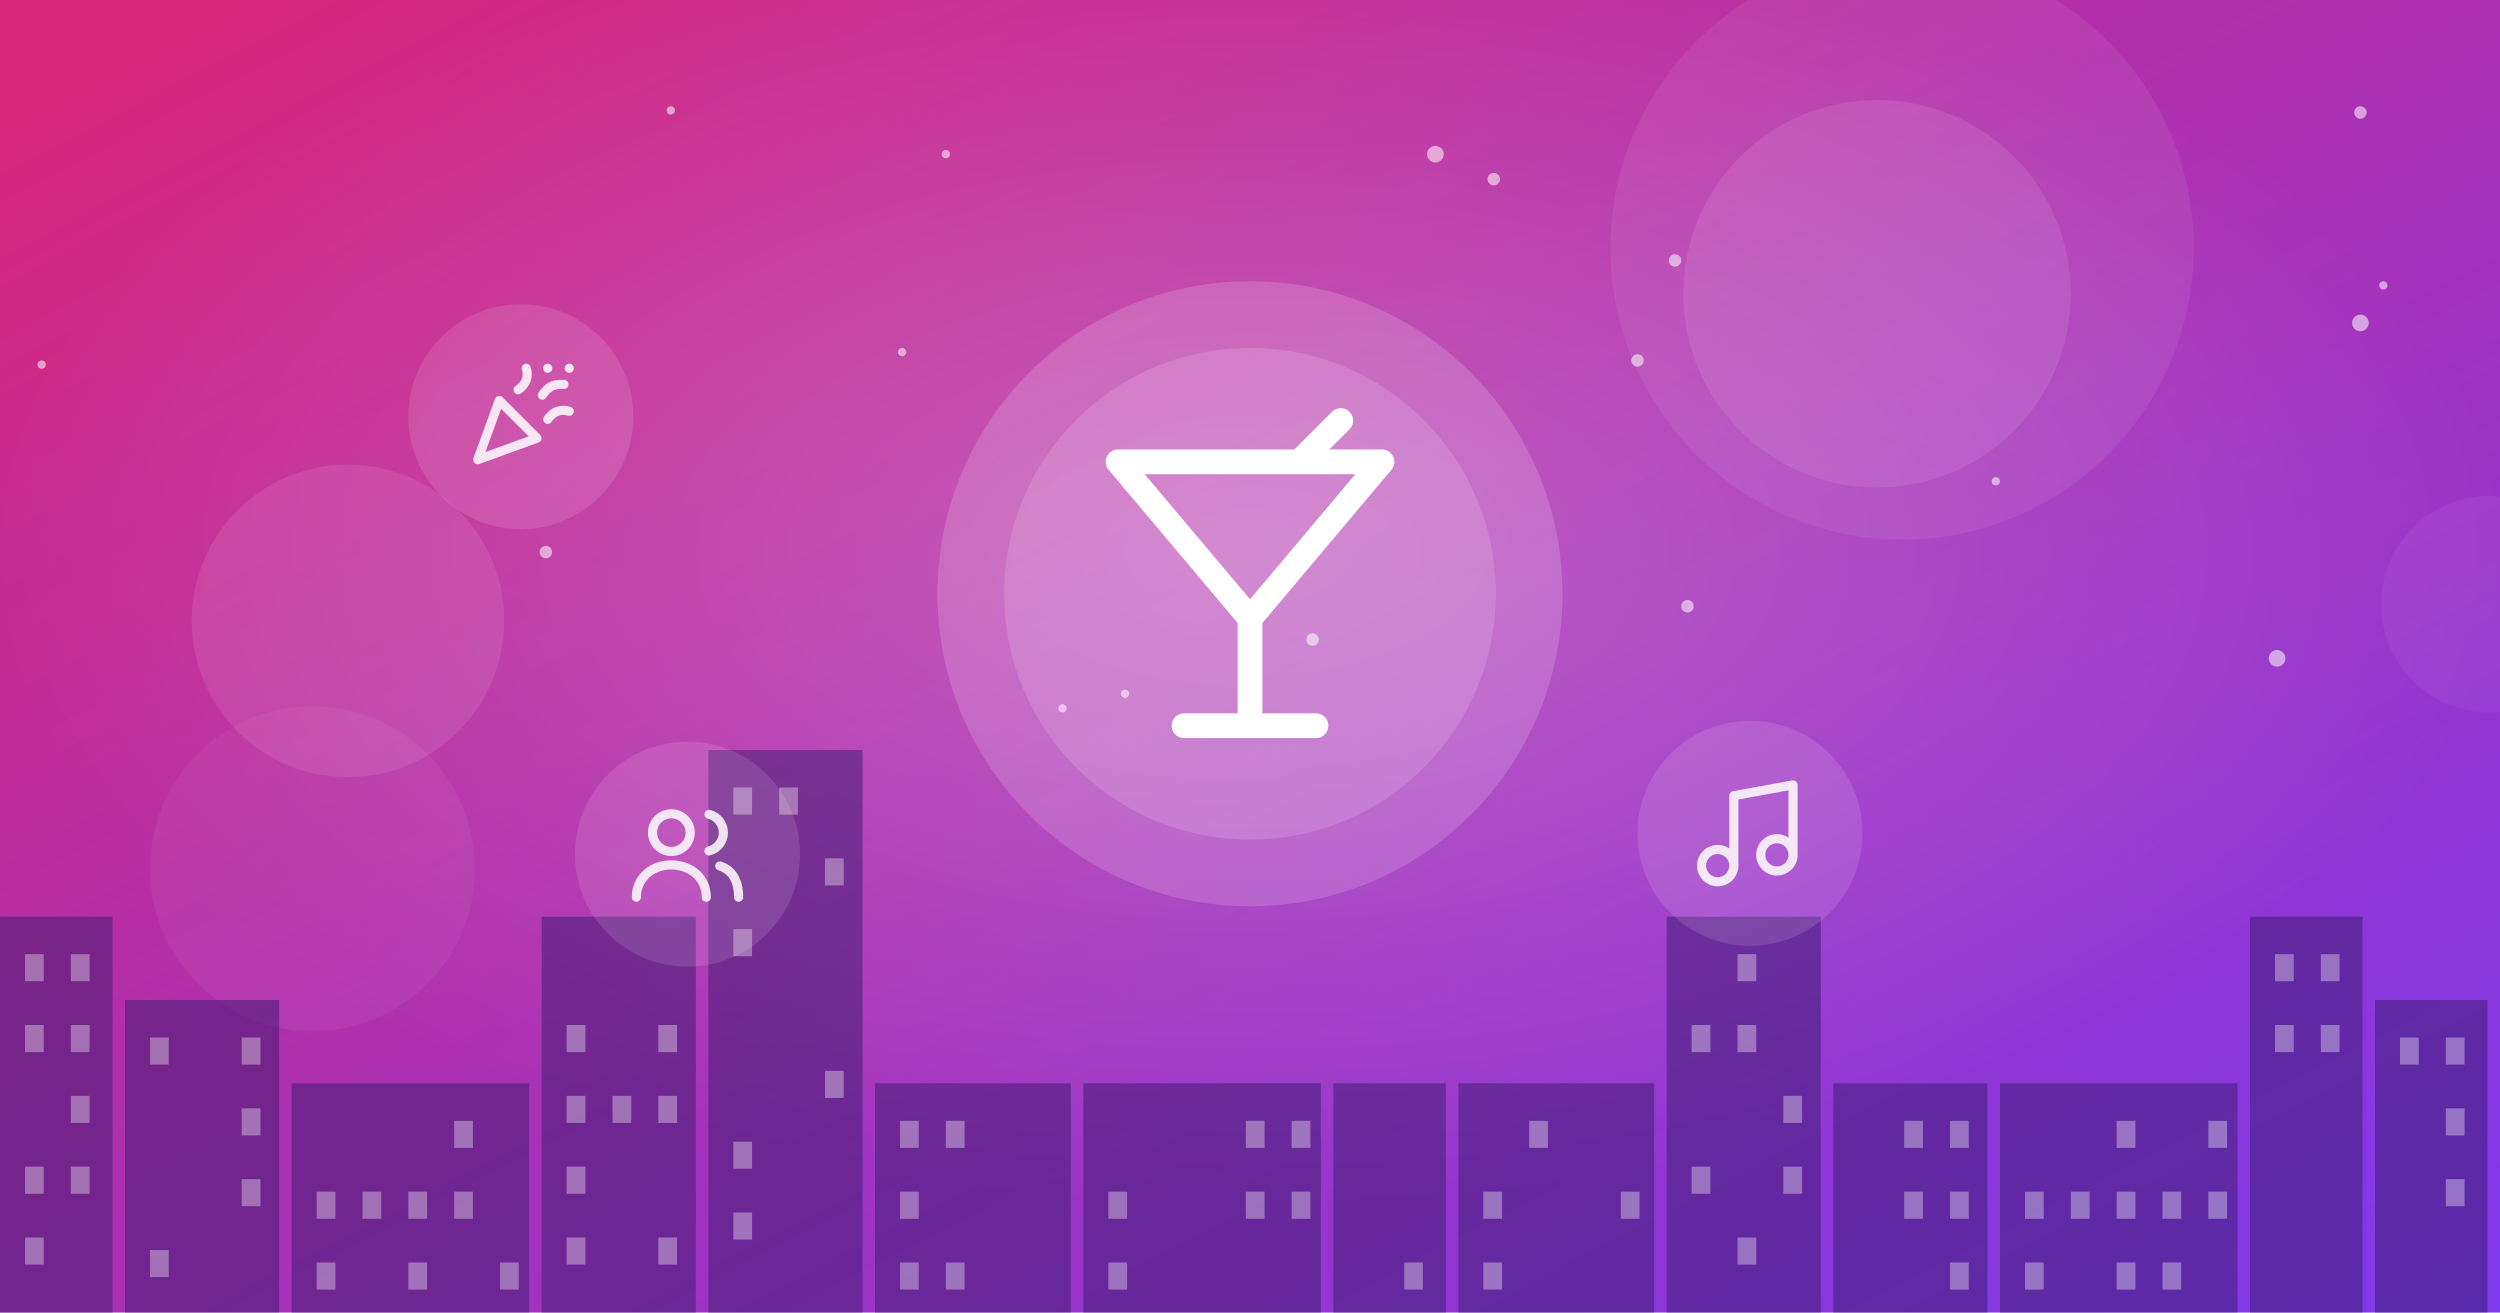
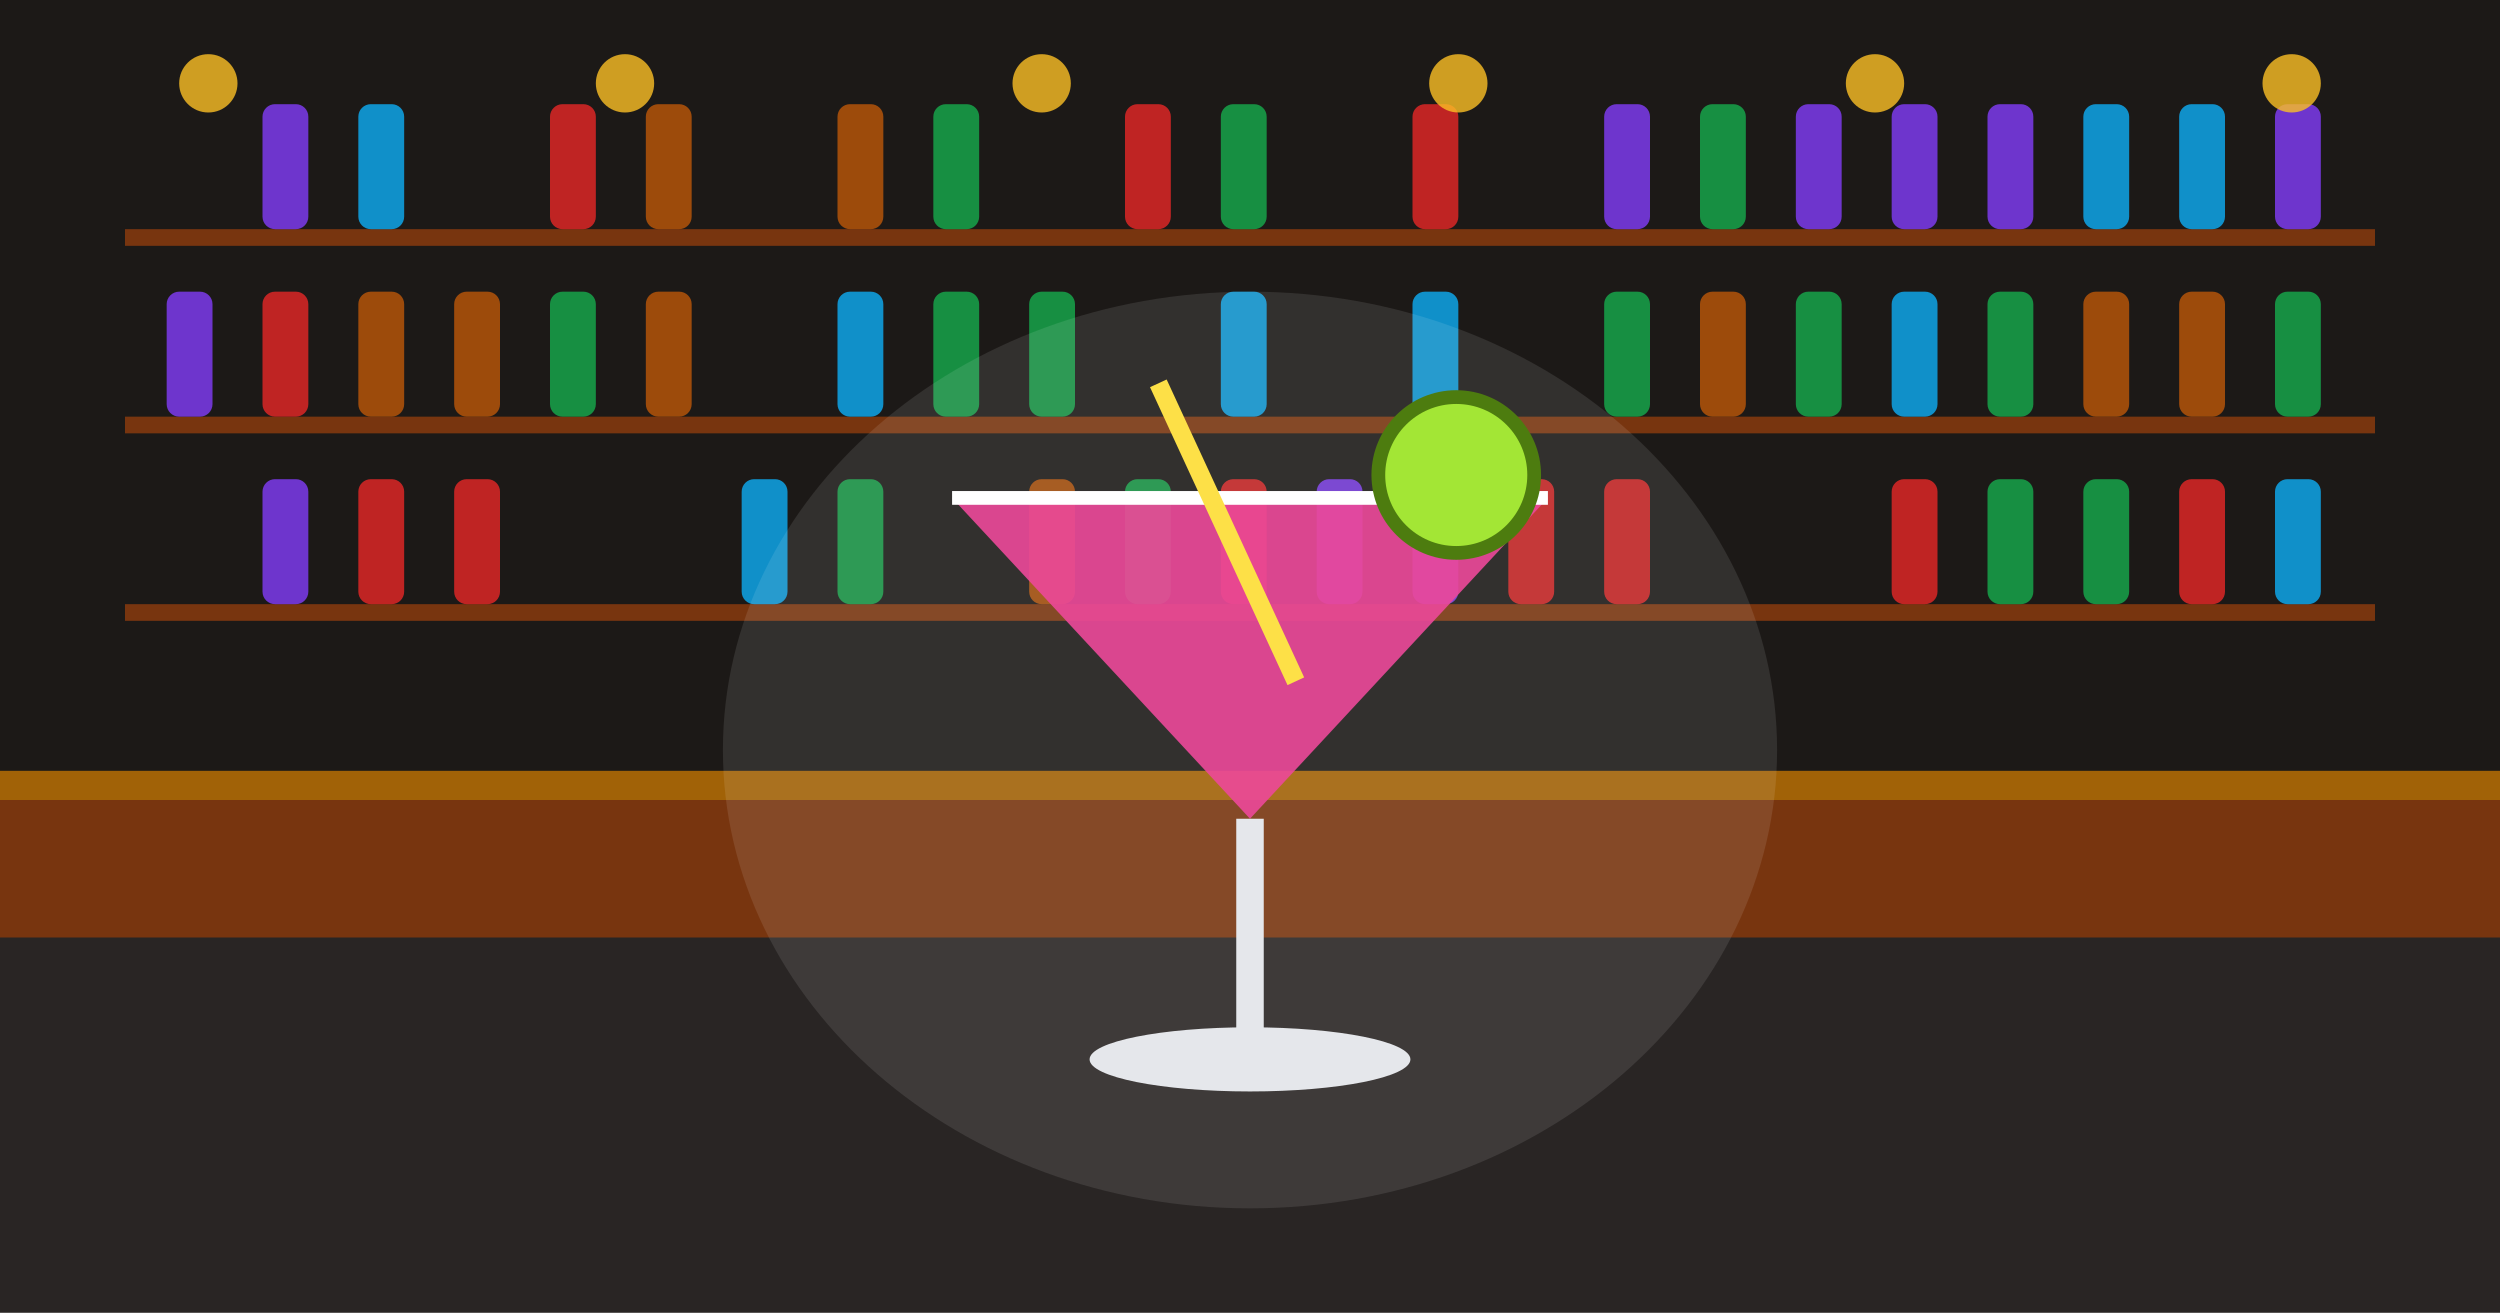
<svg xmlns="http://www.w3.org/2000/svg" viewBox="0 0 1200 630" width="1200" height="630">
-   <defs>
-     <linearGradient id="g" x1="0" y1="0" x2="1" y2="1">
-       <stop offset="0" stop-color="#db2777" />
-       <stop offset="1" stop-color="#7c3aed" />
-     </linearGradient>
-     <radialGradient id="l" cx=".5" cy=".42" r=".5">
-       <stop offset="0" stop-color="#fff" stop-opacity=".22" />
-       <stop offset="1" stop-color="#fff" stop-opacity="0" />
-     </radialGradient>
-   </defs>
-   <rect width="1200" height="630" fill="url(#g)" />
-   <circle cx="167" cy="298" r="75" fill="#fff" opacity="0.09" />
-   <circle cx="901" cy="141" r="93" fill="#fff" opacity="0.09" />
-   <circle cx="1195" cy="290" r="52" fill="#fff" opacity="0.05" />
-   <circle cx="913" cy="119" r="140" fill="#fff" opacity="0.07" />
-   <circle cx="150" cy="417" r="78" fill="#fff" opacity="0.05" />
-   <rect width="1200" height="630" fill="url(#l)" />
-   <rect x="0" y="440" width="54" height="190" fill="#381a6b" opacity=".5" />
-   <rect x="12" y="458" width="9" height="13" fill="#fff" opacity=".35" />
-   <rect x="34" y="458" width="9" height="13" fill="#fff" opacity=".35" />
-   <rect x="12" y="492" width="9" height="13" fill="#fff" opacity=".35" />
-   <rect x="34" y="492" width="9" height="13" fill="#fff" opacity=".35" />
-   <rect x="34" y="526" width="9" height="13" fill="#fff" opacity=".35" />
-   <rect x="12" y="560" width="9" height="13" fill="#fff" opacity=".35" />
-   <rect x="34" y="560" width="9" height="13" fill="#fff" opacity=".35" />
-   <rect x="12" y="594" width="9" height="13" fill="#fff" opacity=".35" />
-   <rect x="60" y="480" width="74" height="150" fill="#381a6b" opacity=".5" />
-   <rect x="72" y="498" width="9" height="13" fill="#fff" opacity=".35" />
-   <rect x="116" y="498" width="9" height="13" fill="#fff" opacity=".35" />
-   <rect x="116" y="532" width="9" height="13" fill="#fff" opacity=".35" />
-   <rect x="116" y="566" width="9" height="13" fill="#fff" opacity=".35" />
-   <rect x="72" y="600" width="9" height="13" fill="#fff" opacity=".35" />
-   <rect x="140" y="520" width="114" height="110" fill="#381a6b" opacity=".5" />
-   <rect x="218" y="538" width="9" height="13" fill="#fff" opacity=".35" />
-   <rect x="152" y="572" width="9" height="13" fill="#fff" opacity=".35" />
-   <rect x="174" y="572" width="9" height="13" fill="#fff" opacity=".35" />
-   <rect x="196" y="572" width="9" height="13" fill="#fff" opacity=".35" />
-   <rect x="218" y="572" width="9" height="13" fill="#fff" opacity=".35" />
-   <rect x="152" y="606" width="9" height="13" fill="#fff" opacity=".35" />
-   <rect x="196" y="606" width="9" height="13" fill="#fff" opacity=".35" />
-   <rect x="240" y="606" width="9" height="13" fill="#fff" opacity=".35" />
-   <rect x="260" y="440" width="74" height="190" fill="#381a6b" opacity=".5" />
-   <rect x="272" y="492" width="9" height="13" fill="#fff" opacity=".35" />
-   <rect x="316" y="492" width="9" height="13" fill="#fff" opacity=".35" />
-   <rect x="272" y="526" width="9" height="13" fill="#fff" opacity=".35" />
-   <rect x="294" y="526" width="9" height="13" fill="#fff" opacity=".35" />
-   <rect x="316" y="526" width="9" height="13" fill="#fff" opacity=".35" />
-   <rect x="272" y="560" width="9" height="13" fill="#fff" opacity=".35" />
-   <rect x="272" y="594" width="9" height="13" fill="#fff" opacity=".35" />
-   <rect x="316" y="594" width="9" height="13" fill="#fff" opacity=".35" />
-   <rect x="340" y="360" width="74" height="270" fill="#381a6b" opacity=".5" />
-   <rect x="352" y="378" width="9" height="13" fill="#fff" opacity=".35" />
-   <rect x="374" y="378" width="9" height="13" fill="#fff" opacity=".35" />
-   <rect x="396" y="412" width="9" height="13" fill="#fff" opacity=".35" />
-   <rect x="352" y="446" width="9" height="13" fill="#fff" opacity=".35" />
-   <rect x="396" y="514" width="9" height="13" fill="#fff" opacity=".35" />
-   <rect x="352" y="548" width="9" height="13" fill="#fff" opacity=".35" />
-   <rect x="352" y="582" width="9" height="13" fill="#fff" opacity=".35" />
-   <rect x="420" y="520" width="94" height="110" fill="#381a6b" opacity=".5" />
-   <rect x="432" y="538" width="9" height="13" fill="#fff" opacity=".35" />
-   <rect x="454" y="538" width="9" height="13" fill="#fff" opacity=".35" />
-   <rect x="432" y="572" width="9" height="13" fill="#fff" opacity=".35" />
-   <rect x="432" y="606" width="9" height="13" fill="#fff" opacity=".35" />
-   <rect x="454" y="606" width="9" height="13" fill="#fff" opacity=".35" />
-   <rect x="520" y="520" width="114" height="110" fill="#381a6b" opacity=".5" />
-   <rect x="598" y="538" width="9" height="13" fill="#fff" opacity=".35" />
-   <rect x="620" y="538" width="9" height="13" fill="#fff" opacity=".35" />
-   <rect x="532" y="572" width="9" height="13" fill="#fff" opacity=".35" />
-   <rect x="598" y="572" width="9" height="13" fill="#fff" opacity=".35" />
-   <rect x="620" y="572" width="9" height="13" fill="#fff" opacity=".35" />
-   <rect x="532" y="606" width="9" height="13" fill="#fff" opacity=".35" />
-   <rect x="640" y="520" width="54" height="110" fill="#381a6b" opacity=".5" />
-   <rect x="674" y="606" width="9" height="13" fill="#fff" opacity=".35" />
-   <rect x="700" y="520" width="94" height="110" fill="#381a6b" opacity=".5" />
-   <rect x="734" y="538" width="9" height="13" fill="#fff" opacity=".35" />
-   <rect x="712" y="572" width="9" height="13" fill="#fff" opacity=".35" />
-   <rect x="778" y="572" width="9" height="13" fill="#fff" opacity=".35" />
-   <rect x="712" y="606" width="9" height="13" fill="#fff" opacity=".35" />
-   <rect x="800" y="440" width="74" height="190" fill="#381a6b" opacity=".5" />
-   <rect x="834" y="458" width="9" height="13" fill="#fff" opacity=".35" />
-   <rect x="812" y="492" width="9" height="13" fill="#fff" opacity=".35" />
-   <rect x="834" y="492" width="9" height="13" fill="#fff" opacity=".35" />
-   <rect x="856" y="526" width="9" height="13" fill="#fff" opacity=".35" />
-   <rect x="812" y="560" width="9" height="13" fill="#fff" opacity=".35" />
-   <rect x="856" y="560" width="9" height="13" fill="#fff" opacity=".35" />
-   <rect x="834" y="594" width="9" height="13" fill="#fff" opacity=".35" />
-   <rect x="880" y="520" width="74" height="110" fill="#381a6b" opacity=".5" />
-   <rect x="914" y="538" width="9" height="13" fill="#fff" opacity=".35" />
-   <rect x="936" y="538" width="9" height="13" fill="#fff" opacity=".35" />
-   <rect x="914" y="572" width="9" height="13" fill="#fff" opacity=".35" />
-   <rect x="936" y="572" width="9" height="13" fill="#fff" opacity=".35" />
-   <rect x="936" y="606" width="9" height="13" fill="#fff" opacity=".35" />
-   <rect x="960" y="520" width="114" height="110" fill="#381a6b" opacity=".5" />
-   <rect x="1016" y="538" width="9" height="13" fill="#fff" opacity=".35" />
-   <rect x="1060" y="538" width="9" height="13" fill="#fff" opacity=".35" />
-   <rect x="972" y="572" width="9" height="13" fill="#fff" opacity=".35" />
-   <rect x="994" y="572" width="9" height="13" fill="#fff" opacity=".35" />
-   <rect x="1016" y="572" width="9" height="13" fill="#fff" opacity=".35" />
-   <rect x="1038" y="572" width="9" height="13" fill="#fff" opacity=".35" />
-   <rect x="1060" y="572" width="9" height="13" fill="#fff" opacity=".35" />
-   <rect x="972" y="606" width="9" height="13" fill="#fff" opacity=".35" />
-   <rect x="1016" y="606" width="9" height="13" fill="#fff" opacity=".35" />
-   <rect x="1038" y="606" width="9" height="13" fill="#fff" opacity=".35" />
-   <rect x="1080" y="440" width="54" height="190" fill="#381a6b" opacity=".5" />
-   <rect x="1092" y="458" width="9" height="13" fill="#fff" opacity=".35" />
-   <rect x="1114" y="458" width="9" height="13" fill="#fff" opacity=".35" />
-   <rect x="1092" y="492" width="9" height="13" fill="#fff" opacity=".35" />
-   <rect x="1114" y="492" width="9" height="13" fill="#fff" opacity=".35" />
-   <rect x="1140" y="480" width="54" height="150" fill="#381a6b" opacity=".5" />
-   <rect x="1152" y="498" width="9" height="13" fill="#fff" opacity=".35" />
-   <rect x="1174" y="498" width="9" height="13" fill="#fff" opacity=".35" />
-   <rect x="1174" y="532" width="9" height="13" fill="#fff" opacity=".35" />
-   <rect x="1174" y="566" width="9" height="13" fill="#fff" opacity=".35" />
-   <circle cx="1093" cy="316" r="4" fill="#fff" opacity=".55" />
-   <circle cx="262" cy="265" r="3" fill="#fff" opacity=".55" />
-   <circle cx="540" cy="333" r="2" fill="#fff" opacity=".55" />
-   <circle cx="20" cy="175" r="2" fill="#fff" opacity=".55" />
-   <circle cx="689" cy="74" r="4" fill="#fff" opacity=".55" />
-   <circle cx="630" cy="307" r="3" fill="#fff" opacity=".55" />
-   <circle cx="717" cy="86" r="3" fill="#fff" opacity=".55" />
-   <circle cx="786" cy="173" r="3" fill="#fff" opacity=".55" />
-   <circle cx="810" cy="291" r="3" fill="#fff" opacity=".55" />
-   <circle cx="433" cy="169" r="2" fill="#fff" opacity=".55" />
-   <circle cx="1133" cy="155" r="4" fill="#fff" opacity=".55" />
-   <circle cx="1144" cy="137" r="2" fill="#fff" opacity=".55" />
-   <circle cx="322" cy="53" r="2" fill="#fff" opacity=".55" />
-   <circle cx="510" cy="340" r="2" fill="#fff" opacity=".55" />
-   <circle cx="804" cy="125" r="3" fill="#fff" opacity=".55" />
-   <circle cx="1133" cy="54" r="3" fill="#fff" opacity=".55" />
-   <circle cx="454" cy="74" r="2" fill="#fff" opacity=".55" />
-   <circle cx="958" cy="231" r="2" fill="#fff" opacity=".55" />
-   <circle cx="840" cy="400" r="54" fill="#fff" opacity=".12" />
-   <g transform="translate(809.0 369.0) scale(2.583)" fill="none" stroke="#fff" stroke-width="1.7" stroke-linecap="round" stroke-linejoin="round" opacity="0.85">
-     <path d="M9 18V5l11-2v13M9 18a3 3 0 1 1-6 0a3 3 0 1 1 6 0zM20 16a3 3 0 1 1-6 0a3 3 0 1 1 6 0z" />
-   </g>
-   <circle cx="250" cy="200" r="54" fill="#fff" opacity=".12" />
-   <g transform="translate(219.0 169.0) scale(2.583)" fill="none" stroke="#fff" stroke-width="1.7" stroke-linecap="round" stroke-linejoin="round" opacity="0.85">
-     <path d="M4 20l4-11 7 7zM8 9l7 7M13 3c.5 1.5 0 3-1.5 4M21 11c-1.5-.5-3 0-4 1.5M17 3l.01 0M20 6l.01 0M21 3l.01 0M16 8c1-1.5 2-2 3.5-2" />
-   </g>
-   <circle cx="330" cy="410" r="54" fill="#fff" opacity=".12" />
-   <g transform="translate(299.0 379.0) scale(2.583)" fill="none" stroke="#fff" stroke-width="1.7" stroke-linecap="round" stroke-linejoin="round" opacity="0.85">
-     <path d="M9 4.5a3.5 3.5 0 1 0 0 7 3.5 3.5 0 0 0 0-7zM2.5 20c0-3.6 2.9-6 6.5-6s6.5 2.4 6.5 6M16 4.6a3.5 3.5 0 0 1 0 6.8M18 14.2c2.2.7 3.5 2.6 3.5 5.8" />
-   </g>
-   <circle cx="600" cy="285" r="150" fill="#fff" opacity=".16" />
-   <circle cx="600" cy="285" r="118" fill="#fff" opacity=".14" />
-   <g transform="translate(505.0 190.0) scale(7.917)" fill="none" stroke="#fff" stroke-width="1.5" stroke-linecap="round" stroke-linejoin="round" opacity="1">
-     <path d="M4 4h16l-8 9.5zM12 13.5V20M8 20h8M15 4l2.5-2.5" />
+   <rect width="1200" height="630" fill="#1c1917" />
+   <rect y="440" width="1200" height="190" fill="#292524" />
+   <rect y="436" width="1200" height="8" fill="#1d1a19" />
+   <rect x="60" y="110" width="1080" height="8" fill="#78350f" />
+   <rect x="126" y="50" width="22" height="60" rx="6" fill="#7c3aed" opacity=".85" />
+   <rect x="172" y="50" width="22" height="60" rx="6" fill="#0ea5e9" opacity=".85" />
+   <rect x="264" y="50" width="22" height="60" rx="6" fill="#dc2626" opacity=".85" />
+   <rect x="310" y="50" width="22" height="60" rx="6" fill="#b45309" opacity=".85" />
+   <rect x="402" y="50" width="22" height="60" rx="6" fill="#b45309" opacity=".85" />
+   <rect x="448" y="50" width="22" height="60" rx="6" fill="#16a34a" opacity=".85" />
+   <rect x="540" y="50" width="22" height="60" rx="6" fill="#dc2626" opacity=".85" />
+   <rect x="586" y="50" width="22" height="60" rx="6" fill="#16a34a" opacity=".85" />
+   <rect x="678" y="50" width="22" height="60" rx="6" fill="#dc2626" opacity=".85" />
+   <rect x="770" y="50" width="22" height="60" rx="6" fill="#7c3aed" opacity=".85" />
+   <rect x="816" y="50" width="22" height="60" rx="6" fill="#16a34a" opacity=".85" />
+   <rect x="862" y="50" width="22" height="60" rx="6" fill="#7c3aed" opacity=".85" />
+   <rect x="908" y="50" width="22" height="60" rx="6" fill="#7c3aed" opacity=".85" />
+   <rect x="954" y="50" width="22" height="60" rx="6" fill="#7c3aed" opacity=".85" />
+   <rect x="1000" y="50" width="22" height="60" rx="6" fill="#0ea5e9" opacity=".85" />
+   <rect x="1046" y="50" width="22" height="60" rx="6" fill="#0ea5e9" opacity=".85" />
+   <rect x="1092" y="50" width="22" height="60" rx="6" fill="#7c3aed" opacity=".85" />
+   <rect x="60" y="200" width="1080" height="8" fill="#78350f" />
+   <rect x="80" y="140" width="22" height="60" rx="6" fill="#7c3aed" opacity=".85" />
+   <rect x="126" y="140" width="22" height="60" rx="6" fill="#dc2626" opacity=".85" />
+   <rect x="172" y="140" width="22" height="60" rx="6" fill="#b45309" opacity=".85" />
+   <rect x="218" y="140" width="22" height="60" rx="6" fill="#b45309" opacity=".85" />
+   <rect x="264" y="140" width="22" height="60" rx="6" fill="#16a34a" opacity=".85" />
+   <rect x="310" y="140" width="22" height="60" rx="6" fill="#b45309" opacity=".85" />
+   <rect x="402" y="140" width="22" height="60" rx="6" fill="#0ea5e9" opacity=".85" />
+   <rect x="448" y="140" width="22" height="60" rx="6" fill="#16a34a" opacity=".85" />
+   <rect x="494" y="140" width="22" height="60" rx="6" fill="#16a34a" opacity=".85" />
+   <rect x="586" y="140" width="22" height="60" rx="6" fill="#0ea5e9" opacity=".85" />
+   <rect x="678" y="140" width="22" height="60" rx="6" fill="#0ea5e9" opacity=".85" />
+   <rect x="770" y="140" width="22" height="60" rx="6" fill="#16a34a" opacity=".85" />
+   <rect x="816" y="140" width="22" height="60" rx="6" fill="#b45309" opacity=".85" />
+   <rect x="862" y="140" width="22" height="60" rx="6" fill="#16a34a" opacity=".85" />
+   <rect x="908" y="140" width="22" height="60" rx="6" fill="#0ea5e9" opacity=".85" />
+   <rect x="954" y="140" width="22" height="60" rx="6" fill="#16a34a" opacity=".85" />
+   <rect x="1000" y="140" width="22" height="60" rx="6" fill="#b45309" opacity=".85" />
+   <rect x="1046" y="140" width="22" height="60" rx="6" fill="#b45309" opacity=".85" />
+   <rect x="1092" y="140" width="22" height="60" rx="6" fill="#16a34a" opacity=".85" />
+   <rect x="60" y="290" width="1080" height="8" fill="#78350f" />
+   <rect x="126" y="230" width="22" height="60" rx="6" fill="#7c3aed" opacity=".85" />
+   <rect x="172" y="230" width="22" height="60" rx="6" fill="#dc2626" opacity=".85" />
+   <rect x="218" y="230" width="22" height="60" rx="6" fill="#dc2626" opacity=".85" />
+   <rect x="356" y="230" width="22" height="60" rx="6" fill="#0ea5e9" opacity=".85" />
+   <rect x="402" y="230" width="22" height="60" rx="6" fill="#16a34a" opacity=".85" />
+   <rect x="494" y="230" width="22" height="60" rx="6" fill="#b45309" opacity=".85" />
+   <rect x="540" y="230" width="22" height="60" rx="6" fill="#16a34a" opacity=".85" />
+   <rect x="586" y="230" width="22" height="60" rx="6" fill="#dc2626" opacity=".85" />
+   <rect x="632" y="230" width="22" height="60" rx="6" fill="#7c3aed" opacity=".85" />
+   <rect x="678" y="230" width="22" height="60" rx="6" fill="#7c3aed" opacity=".85" />
+   <rect x="724" y="230" width="22" height="60" rx="6" fill="#dc2626" opacity=".85" />
+   <rect x="770" y="230" width="22" height="60" rx="6" fill="#dc2626" opacity=".85" />
+   <rect x="908" y="230" width="22" height="60" rx="6" fill="#dc2626" opacity=".85" />
+   <rect x="954" y="230" width="22" height="60" rx="6" fill="#16a34a" opacity=".85" />
+   <rect x="1000" y="230" width="22" height="60" rx="6" fill="#16a34a" opacity=".85" />
+   <rect x="1046" y="230" width="22" height="60" rx="6" fill="#dc2626" opacity=".85" />
+   <rect x="1092" y="230" width="22" height="60" rx="6" fill="#0ea5e9" opacity=".85" />
+   <rect x="0" y="380" width="1200" height="70" fill="#78350f" />
+   <rect x="0" y="370" width="1200" height="14" fill="#a16207" />
+   <circle cx="100" cy="40" r="14" fill="#fbbf24" opacity=".8" />
+   <circle cx="300" cy="40" r="14" fill="#fbbf24" opacity=".8" />
+   <circle cx="500" cy="40" r="14" fill="#fbbf24" opacity=".8" />
+   <circle cx="700" cy="40" r="14" fill="#fbbf24" opacity=".8" />
+   <circle cx="900" cy="40" r="14" fill="#fbbf24" opacity=".8" />
+   <circle cx="1100" cy="40" r="14" fill="#fbbf24" opacity=".8" />
+   <ellipse cx="600" cy="360" rx="253" ry="220" fill="#fff" opacity=".10" />
+   <g transform="translate(600.0 360.0) rotate(0) scale(1.100)">
+     <path d="M-130 -110 H130 L0 30Z" fill="#ec4899" opacity=".9" />
+     <path d="M-130 -110 H130" stroke="#fff" stroke-width="6" />
+     <rect x="-6" y="30" width="12" height="100" fill="#e5e7eb" />
+     <ellipse cx="0" cy="135" rx="70" ry="14" fill="#e5e7eb" />
+     <circle cx="90" cy="-120" r="34" fill="#a3e635" stroke="#4d7c0f" stroke-width="6" />
+     <line x1="-40" y1="-160" x2="20" y2="-30" stroke="#fde047" stroke-width="8" />
  </g>
</svg>
